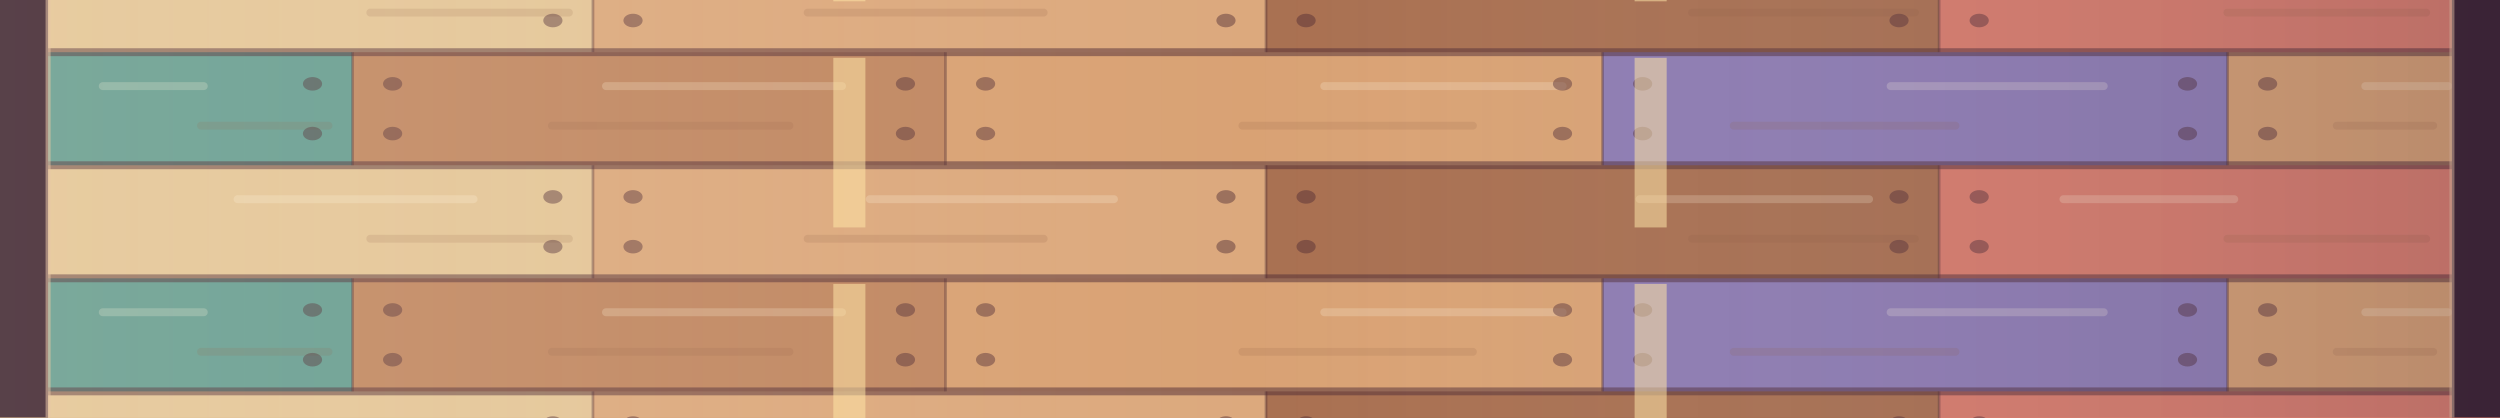
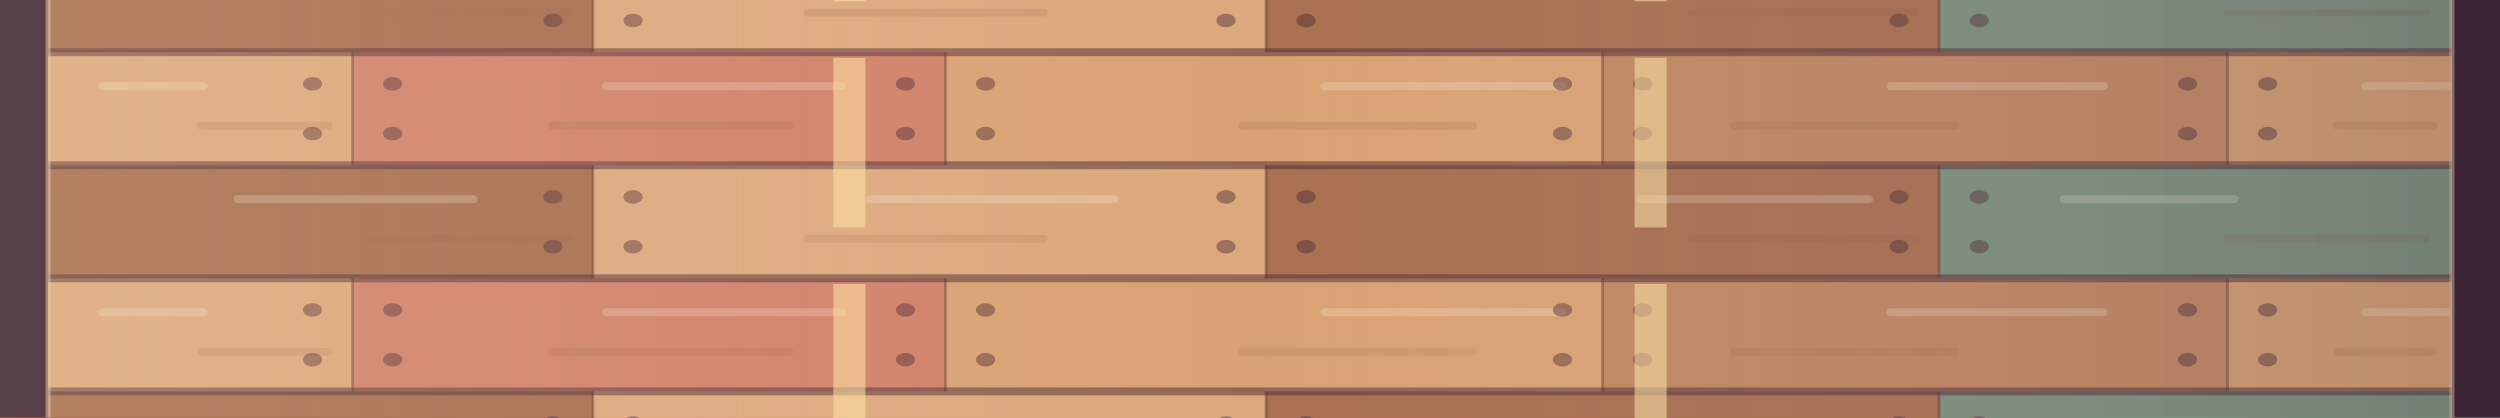
<svg xmlns="http://www.w3.org/2000/svg" width="1563" height="261" viewBox="0 0 1563 261">
  <rect width="1563" height="261" fill="#C08660" />
-   <rect x="0" y="-108.75" width="220.42" height="71.29" fill="#669d91" />
-   <rect x="220.42" y="-108.75" width="370.71" height="71.29" fill="#c18862" />
+   <rect x="0" y="-108.75" width="220.42" height="71.29" fill="#dca87b" />
+   <rect x="220.42" y="-108.75" width="370.71" height="71.29" fill="#d1826a" />
  <rect x="591.13" y="-108.75" width="410.79" height="71.29" fill="#d9a274" />
-   <rect x="1001.92" y="-108.75" width="390.75" height="71.29" fill="#8e7cb2" />
+   <rect x="1001.92" y="-108.75" width="390.75" height="71.29" fill="#c18762" />
  <rect x="1392.67" y="-108.75" width="170.33" height="71.29" fill="#d59e71" />
-   <rect x="0" y="-38.06" width="370.71" height="71.28" fill="#e4c597" />
+   <rect x="0" y="-38.06" width="370.71" height="71.28" fill="#a86f50" />
  <rect x="370.71" y="-38.06" width="420.81" height="71.28" fill="#dca97d" />
  <rect x="791.52" y="-38.06" width="420.81" height="71.28" fill="#a97051" />
-   <rect x="1212.33" y="-38.06" width="350.67" height="71.28" fill="#d77c6b" />
-   <rect x="0" y="32.63" width="220.42" height="71.28" fill="#669d91" />
-   <rect x="220.42" y="32.63" width="370.71" height="71.28" fill="#c18862" />
+   <rect x="1212.33" y="-38.06" width="350.67" height="71.28" fill="#7f907b" />
+   <rect x="0" y="32.63" width="220.42" height="71.28" fill="#dca87b" />
+   <rect x="220.42" y="32.63" width="370.71" height="71.28" fill="#d1826a" />
  <rect x="591.13" y="32.63" width="410.79" height="71.28" fill="#d9a274" />
-   <rect x="1001.92" y="32.63" width="390.75" height="71.28" fill="#8e7cb2" />
+   <rect x="1001.92" y="32.63" width="390.75" height="71.28" fill="#c18762" />
  <rect x="1392.67" y="32.63" width="170.33" height="71.28" fill="#d59e71" />
-   <rect x="0" y="103.31" width="370.71" height="71.29" fill="#e4c597" />
+   <rect x="0" y="103.31" width="370.71" height="71.29" fill="#a86f50" />
  <rect x="370.71" y="103.31" width="420.81" height="71.29" fill="#dca97d" />
  <rect x="791.52" y="103.31" width="420.81" height="71.29" fill="#a97051" />
-   <rect x="1212.33" y="103.31" width="350.67" height="71.29" fill="#d77c6b" />
-   <rect x="0" y="174" width="220.42" height="71.29" fill="#669d91" />
-   <rect x="220.42" y="174" width="370.71" height="71.29" fill="#c18862" />
+   <rect x="1212.33" y="103.31" width="350.67" height="71.29" fill="#7f907b" />
+   <rect x="0" y="174" width="220.42" height="71.29" fill="#dca87b" />
+   <rect x="220.42" y="174" width="370.71" height="71.29" fill="#d1826a" />
  <rect x="591.13" y="174" width="410.79" height="71.29" fill="#d9a274" />
-   <rect x="1001.92" y="174" width="390.75" height="71.29" fill="#8e7cb2" />
+   <rect x="1001.92" y="174" width="390.75" height="71.29" fill="#c18762" />
  <rect x="1392.67" y="174" width="170.33" height="71.29" fill="#d59e71" />
-   <rect x="0" y="244.69" width="370.71" height="71.28" fill="#e4c597" />
+   <rect x="0" y="244.69" width="370.71" height="71.28" fill="#a86f50" />
  <rect x="370.71" y="244.69" width="420.81" height="71.28" fill="#dca97d" />
  <rect x="791.52" y="244.69" width="420.81" height="71.28" fill="#a97051" />
-   <rect x="1212.33" y="244.69" width="350.67" height="71.28" fill="#d77c6b" />
-   <rect x="0" y="315.37" width="220.42" height="71.29" fill="#669d91" />
-   <rect x="220.42" y="315.37" width="370.71" height="71.29" fill="#c18862" />
+   <rect x="1212.33" y="244.69" width="350.67" height="71.28" fill="#7f907b" />
+   <rect x="0" y="315.37" width="220.42" height="71.29" fill="#dca87b" />
+   <rect x="220.42" y="315.37" width="370.71" height="71.29" fill="#d1826a" />
  <rect x="591.13" y="315.37" width="410.79" height="71.29" fill="#d9a274" />
-   <rect x="1001.92" y="315.37" width="390.75" height="71.29" fill="#8e7cb2" />
+   <rect x="1001.92" y="315.37" width="390.75" height="71.29" fill="#c18762" />
  <rect x="1392.67" y="315.37" width="170.33" height="71.29" fill="#d59e71" />
-   <rect x="0" y="386.06" width="370.71" height="71.29" fill="#e4c597" />
+   <rect x="0" y="386.06" width="370.71" height="71.29" fill="#a86f50" />
  <rect x="370.71" y="386.06" width="420.81" height="71.29" fill="#dca97d" />
  <rect x="791.52" y="386.06" width="420.81" height="71.29" fill="#a97051" />
-   <rect x="1212.33" y="386.06" width="350.67" height="71.29" fill="#d77c6b" />
+   <rect x="1212.33" y="386.06" width="350.67" height="71.29" fill="#7f907b" />
  <path d="M64.24 -87.54H127.41" stroke="#FFF6DE" stroke-opacity="0.22" stroke-width="4.95" stroke-linecap="round" />
  <path d="M125.65 -62.8H205.39" stroke="#8C5A40" stroke-opacity="0.16" stroke-width="4.95" stroke-linecap="round" />
  <path d="M378.86 -87.54H526.41" stroke="#FFF6DE" stroke-opacity="0.22" stroke-width="4.95" stroke-linecap="round" />
  <path d="M345.06 -62.8H493.55" stroke="#8C5A40" stroke-opacity="0.16" stroke-width="4.95" stroke-linecap="round" />
  <path d="M827.92 -87.54H976.99" stroke="#FFF6DE" stroke-opacity="0.22" stroke-width="4.95" stroke-linecap="round" />
  <path d="M776.76 -62.8H920.85" stroke="#8C5A40" stroke-opacity="0.16" stroke-width="4.95" stroke-linecap="round" />
  <path d="M1182.02 -87.54H1315.24" stroke="#FFF6DE" stroke-opacity="0.22" stroke-width="4.95" stroke-linecap="round" />
  <path d="M1083.96 -62.8H1222.55" stroke="#8C5A40" stroke-opacity="0.16" stroke-width="4.95" stroke-linecap="round" />
  <path d="M1478.78 -87.54H1530.64" stroke="#FFF6DE" stroke-opacity="0.22" stroke-width="4.95" stroke-linecap="round" />
  <path d="M1460.92 -62.8H1521.27" stroke="#8C5A40" stroke-opacity="0.16" stroke-width="4.95" stroke-linecap="round" />
  <path d="M148.53 -16.86H296.08" stroke="#FFF6DE" stroke-opacity="0.22" stroke-width="4.95" stroke-linecap="round" />
  <path d="M231.52 7.88H355.68" stroke="#8C5A40" stroke-opacity="0.16" stroke-width="4.95" stroke-linecap="round" />
  <path d="M543.75 -16.86H696.45" stroke="#FFF6DE" stroke-opacity="0.22" stroke-width="4.95" stroke-linecap="round" />
  <path d="M504.91 7.88H652.51" stroke="#8C5A40" stroke-opacity="0.16" stroke-width="4.95" stroke-linecap="round" />
  <path d="M1025.06 -16.86H1168.54" stroke="#FFF6DE" stroke-opacity="0.22" stroke-width="4.95" stroke-linecap="round" />
  <path d="M1057.8 7.88H1197.3" stroke="#8C5A40" stroke-opacity="0.16" stroke-width="4.95" stroke-linecap="round" />
  <path d="M1290.08 -16.86H1396.85" stroke="#FFF6DE" stroke-opacity="0.22" stroke-width="4.95" stroke-linecap="round" />
  <path d="M1392.58 7.88H1516.85" stroke="#8C5A40" stroke-opacity="0.16" stroke-width="4.95" stroke-linecap="round" />
  <path d="M64.24 53.83H127.41" stroke="#FFF6DE" stroke-opacity="0.22" stroke-width="4.95" stroke-linecap="round" />
  <path d="M125.65 78.57H205.39" stroke="#8C5A40" stroke-opacity="0.16" stroke-width="4.95" stroke-linecap="round" />
  <path d="M378.86 53.83H526.41" stroke="#FFF6DE" stroke-opacity="0.22" stroke-width="4.95" stroke-linecap="round" />
  <path d="M345.06 78.57H493.55" stroke="#8C5A40" stroke-opacity="0.16" stroke-width="4.95" stroke-linecap="round" />
  <path d="M827.92 53.83H976.99" stroke="#FFF6DE" stroke-opacity="0.22" stroke-width="4.95" stroke-linecap="round" />
  <path d="M776.76 78.57H920.85" stroke="#8C5A40" stroke-opacity="0.16" stroke-width="4.95" stroke-linecap="round" />
  <path d="M1182.02 53.83H1315.24" stroke="#FFF6DE" stroke-opacity="0.22" stroke-width="4.95" stroke-linecap="round" />
  <path d="M1083.96 78.57H1222.55" stroke="#8C5A40" stroke-opacity="0.16" stroke-width="4.95" stroke-linecap="round" />
  <path d="M1478.78 53.83H1530.64" stroke="#FFF6DE" stroke-opacity="0.22" stroke-width="4.95" stroke-linecap="round" />
  <path d="M1460.92 78.57H1521.27" stroke="#8C5A40" stroke-opacity="0.16" stroke-width="4.95" stroke-linecap="round" />
  <path d="M148.53 124.52H296.08" stroke="#FFF6DE" stroke-opacity="0.22" stroke-width="4.95" stroke-linecap="round" />
  <path d="M231.52 149.26H355.68" stroke="#8C5A40" stroke-opacity="0.16" stroke-width="4.95" stroke-linecap="round" />
  <path d="M543.75 124.52H696.45" stroke="#FFF6DE" stroke-opacity="0.22" stroke-width="4.95" stroke-linecap="round" />
  <path d="M504.91 149.26H652.51" stroke="#8C5A40" stroke-opacity="0.16" stroke-width="4.95" stroke-linecap="round" />
  <path d="M1025.06 124.52H1168.54" stroke="#FFF6DE" stroke-opacity="0.22" stroke-width="4.95" stroke-linecap="round" />
  <path d="M1057.8 149.26H1197.3" stroke="#8C5A40" stroke-opacity="0.16" stroke-width="4.95" stroke-linecap="round" />
  <path d="M1290.08 124.52H1396.85" stroke="#FFF6DE" stroke-opacity="0.22" stroke-width="4.95" stroke-linecap="round" />
  <path d="M1392.58 149.26H1516.85" stroke="#8C5A40" stroke-opacity="0.16" stroke-width="4.95" stroke-linecap="round" />
  <path d="M64.24 195.21H127.41" stroke="#FFF6DE" stroke-opacity="0.22" stroke-width="4.95" stroke-linecap="round" />
  <path d="M125.65 219.95H205.39" stroke="#8C5A40" stroke-opacity="0.16" stroke-width="4.95" stroke-linecap="round" />
  <path d="M378.86 195.21H526.41" stroke="#FFF6DE" stroke-opacity="0.22" stroke-width="4.95" stroke-linecap="round" />
  <path d="M345.06 219.95H493.55" stroke="#8C5A40" stroke-opacity="0.16" stroke-width="4.95" stroke-linecap="round" />
  <path d="M827.92 195.21H976.99" stroke="#FFF6DE" stroke-opacity="0.22" stroke-width="4.95" stroke-linecap="round" />
  <path d="M776.76 219.95H920.85" stroke="#8C5A40" stroke-opacity="0.16" stroke-width="4.95" stroke-linecap="round" />
  <path d="M1182.02 195.21H1315.24" stroke="#FFF6DE" stroke-opacity="0.22" stroke-width="4.95" stroke-linecap="round" />
  <path d="M1083.96 219.95H1222.55" stroke="#8C5A40" stroke-opacity="0.16" stroke-width="4.95" stroke-linecap="round" />
  <path d="M1478.78 195.21H1530.64" stroke="#FFF6DE" stroke-opacity="0.22" stroke-width="4.95" stroke-linecap="round" />
  <path d="M1460.92 219.95H1521.27" stroke="#8C5A40" stroke-opacity="0.16" stroke-width="4.95" stroke-linecap="round" />
  <path d="M148.53 265.89H296.08" stroke="#FFF6DE" stroke-opacity="0.22" stroke-width="4.95" stroke-linecap="round" />
  <path d="M231.52 290.63H355.68" stroke="#8C5A40" stroke-opacity="0.16" stroke-width="4.95" stroke-linecap="round" />
  <path d="M543.75 265.89H696.45" stroke="#FFF6DE" stroke-opacity="0.22" stroke-width="4.95" stroke-linecap="round" />
  <path d="M504.91 290.63H652.51" stroke="#8C5A40" stroke-opacity="0.16" stroke-width="4.95" stroke-linecap="round" />
  <path d="M1025.06 265.89H1168.54" stroke="#FFF6DE" stroke-opacity="0.22" stroke-width="4.95" stroke-linecap="round" />
  <path d="M1057.8 290.63H1197.3" stroke="#8C5A40" stroke-opacity="0.16" stroke-width="4.95" stroke-linecap="round" />
  <path d="M1290.08 265.89H1396.85" stroke="#FFF6DE" stroke-opacity="0.22" stroke-width="4.95" stroke-linecap="round" />
  <path d="M1392.58 290.63H1516.85" stroke="#8C5A40" stroke-opacity="0.16" stroke-width="4.95" stroke-linecap="round" />
  <path d="M64.24 336.58H127.41" stroke="#FFF6DE" stroke-opacity="0.22" stroke-width="4.95" stroke-linecap="round" />
  <path d="M125.65 361.32H205.39" stroke="#8C5A40" stroke-opacity="0.16" stroke-width="4.95" stroke-linecap="round" />
  <path d="M378.86 336.58H526.41" stroke="#FFF6DE" stroke-opacity="0.22" stroke-width="4.95" stroke-linecap="round" />
  <path d="M345.06 361.32H493.55" stroke="#8C5A40" stroke-opacity="0.16" stroke-width="4.95" stroke-linecap="round" />
  <path d="M827.92 336.58H976.99" stroke="#FFF6DE" stroke-opacity="0.22" stroke-width="4.95" stroke-linecap="round" />
  <path d="M776.76 361.32H920.85" stroke="#8C5A40" stroke-opacity="0.16" stroke-width="4.95" stroke-linecap="round" />
  <path d="M1182.02 336.58H1315.24" stroke="#FFF6DE" stroke-opacity="0.22" stroke-width="4.95" stroke-linecap="round" />
  <path d="M1083.96 361.32H1222.55" stroke="#8C5A40" stroke-opacity="0.16" stroke-width="4.95" stroke-linecap="round" />
  <path d="M1478.78 336.58H1530.64" stroke="#FFF6DE" stroke-opacity="0.22" stroke-width="4.95" stroke-linecap="round" />
  <path d="M1460.92 361.32H1521.27" stroke="#8C5A40" stroke-opacity="0.16" stroke-width="4.95" stroke-linecap="round" />
  <path d="M148.53 407.27H296.08" stroke="#FFF6DE" stroke-opacity="0.22" stroke-width="4.95" stroke-linecap="round" />
  <path d="M231.52 432.01H355.68" stroke="#8C5A40" stroke-opacity="0.16" stroke-width="4.95" stroke-linecap="round" />
  <path d="M543.75 407.27H696.45" stroke="#FFF6DE" stroke-opacity="0.22" stroke-width="4.95" stroke-linecap="round" />
  <path d="M504.91 432.01H652.51" stroke="#8C5A40" stroke-opacity="0.16" stroke-width="4.95" stroke-linecap="round" />
  <path d="M1025.06 407.27H1168.54" stroke="#FFF6DE" stroke-opacity="0.22" stroke-width="4.95" stroke-linecap="round" />
  <path d="M1057.8 432.01H1197.3" stroke="#8C5A40" stroke-opacity="0.16" stroke-width="4.95" stroke-linecap="round" />
  <path d="M1290.08 407.27H1396.85" stroke="#FFF6DE" stroke-opacity="0.22" stroke-width="4.95" stroke-linecap="round" />
  <path d="M1392.58 432.01H1516.85" stroke="#8C5A40" stroke-opacity="0.16" stroke-width="4.95" stroke-linecap="round" />
  <path d="M220.42 -108.75V-38.06" stroke="#4E2B34" stroke-opacity=".38" stroke-width="1.74" />
  <path d="M591.13 -108.75V-38.06" stroke="#4E2B34" stroke-opacity=".38" stroke-width="1.74" />
  <path d="M1001.92 -108.75V-38.06" stroke="#4E2B34" stroke-opacity=".38" stroke-width="1.74" />
  <path d="M1392.67 -108.75V-38.06" stroke="#4E2B34" stroke-opacity=".38" stroke-width="1.74" />
  <path d="M0 -108.75H1563" stroke="#4E2B34" stroke-opacity=".5" stroke-width="4.95" />
  <path d="M370.71 -38.06V32.62" stroke="#4E2B34" stroke-opacity=".38" stroke-width="1.74" />
  <path d="M791.52 -38.06V32.62" stroke="#4E2B34" stroke-opacity=".38" stroke-width="1.74" />
  <path d="M1212.33 -38.06V32.62" stroke="#4E2B34" stroke-opacity=".38" stroke-width="1.74" />
  <path d="M0 -38.06H1563" stroke="#4E2B34" stroke-opacity=".5" stroke-width="4.95" />
  <path d="M220.42 32.63V103.31" stroke="#4E2B34" stroke-opacity=".38" stroke-width="1.74" />
  <path d="M591.13 32.63V103.31" stroke="#4E2B34" stroke-opacity=".38" stroke-width="1.74" />
  <path d="M1001.92 32.63V103.31" stroke="#4E2B34" stroke-opacity=".38" stroke-width="1.74" />
  <path d="M1392.67 32.63V103.31" stroke="#4E2B34" stroke-opacity=".38" stroke-width="1.74" />
  <path d="M0 32.63H1563" stroke="#4E2B34" stroke-opacity=".5" stroke-width="4.95" />
  <path d="M370.71 103.31V174" stroke="#4E2B34" stroke-opacity=".38" stroke-width="1.74" />
  <path d="M791.52 103.31V174" stroke="#4E2B34" stroke-opacity=".38" stroke-width="1.74" />
  <path d="M1212.33 103.31V174" stroke="#4E2B34" stroke-opacity=".38" stroke-width="1.74" />
  <path d="M0 103.31H1563" stroke="#4E2B34" stroke-opacity=".5" stroke-width="4.95" />
  <path d="M220.42 174V244.69" stroke="#4E2B34" stroke-opacity=".38" stroke-width="1.74" />
  <path d="M591.13 174V244.69" stroke="#4E2B34" stroke-opacity=".38" stroke-width="1.74" />
  <path d="M1001.92 174V244.69" stroke="#4E2B34" stroke-opacity=".38" stroke-width="1.74" />
  <path d="M1392.67 174V244.69" stroke="#4E2B34" stroke-opacity=".38" stroke-width="1.74" />
  <path d="M0 174H1563" stroke="#4E2B34" stroke-opacity=".5" stroke-width="4.95" />
  <path d="M370.71 244.69V315.37" stroke="#4E2B34" stroke-opacity=".38" stroke-width="1.74" />
  <path d="M791.52 244.69V315.37" stroke="#4E2B34" stroke-opacity=".38" stroke-width="1.74" />
  <path d="M1212.33 244.69V315.37" stroke="#4E2B34" stroke-opacity=".38" stroke-width="1.74" />
  <path d="M0 244.69H1563" stroke="#4E2B34" stroke-opacity=".5" stroke-width="4.95" />
  <path d="M220.42 315.37V386.06" stroke="#4E2B34" stroke-opacity=".38" stroke-width="1.74" />
  <path d="M591.13 315.37V386.06" stroke="#4E2B34" stroke-opacity=".38" stroke-width="1.74" />
  <path d="M1001.92 315.37V386.06" stroke="#4E2B34" stroke-opacity=".38" stroke-width="1.74" />
  <path d="M1392.67 315.37V386.06" stroke="#4E2B34" stroke-opacity=".38" stroke-width="1.74" />
  <path d="M0 315.37H1563" stroke="#4E2B34" stroke-opacity=".5" stroke-width="4.95" />
  <path d="M370.71 386.06V456.75" stroke="#4E2B34" stroke-opacity=".38" stroke-width="1.74" />
  <path d="M791.52 386.06V456.75" stroke="#4E2B34" stroke-opacity=".38" stroke-width="1.74" />
  <path d="M1212.33 386.06V456.75" stroke="#4E2B34" stroke-opacity=".38" stroke-width="1.74" />
  <path d="M0 386.06H1563" stroke="#4E2B34" stroke-opacity=".5" stroke-width="4.95" />
  <ellipse cx="195.38" cy="-88.96" rx="6.01" ry="4.24" fill="#4E2B34" fill-opacity=".45" />
  <ellipse cx="195.38" cy="-57.86" rx="6.01" ry="4.24" fill="#4E2B34" fill-opacity=".45" />
  <ellipse cx="245.47" cy="-88.96" rx="6.01" ry="4.24" fill="#4E2B34" fill-opacity=".45" />
  <ellipse cx="245.47" cy="-57.86" rx="6.01" ry="4.24" fill="#4E2B34" fill-opacity=".45" />
  <ellipse cx="566.09" cy="-88.96" rx="6.01" ry="4.24" fill="#4E2B34" fill-opacity=".45" />
  <ellipse cx="566.09" cy="-57.86" rx="6.01" ry="4.24" fill="#4E2B34" fill-opacity=".45" />
  <ellipse cx="616.18" cy="-88.96" rx="6.01" ry="4.24" fill="#4E2B34" fill-opacity=".45" />
  <ellipse cx="616.18" cy="-57.86" rx="6.01" ry="4.24" fill="#4E2B34" fill-opacity=".45" />
  <ellipse cx="976.88" cy="-88.96" rx="6.01" ry="4.24" fill="#4E2B34" fill-opacity=".45" />
  <ellipse cx="976.88" cy="-57.86" rx="6.01" ry="4.24" fill="#4E2B34" fill-opacity=".45" />
  <ellipse cx="1026.97" cy="-88.96" rx="6.01" ry="4.24" fill="#4E2B34" fill-opacity=".45" />
  <ellipse cx="1026.97" cy="-57.86" rx="6.01" ry="4.24" fill="#4E2B34" fill-opacity=".45" />
  <ellipse cx="1367.63" cy="-88.96" rx="6.01" ry="4.24" fill="#4E2B34" fill-opacity=".45" />
  <ellipse cx="1367.63" cy="-57.86" rx="6.01" ry="4.24" fill="#4E2B34" fill-opacity=".45" />
  <ellipse cx="1417.72" cy="-88.96" rx="6.01" ry="4.24" fill="#4E2B34" fill-opacity=".45" />
  <ellipse cx="1417.72" cy="-57.86" rx="6.01" ry="4.24" fill="#4E2B34" fill-opacity=".45" />
  <ellipse cx="345.66" cy="-18.27" rx="6.01" ry="4.24" fill="#4E2B34" fill-opacity=".45" />
  <ellipse cx="345.66" cy="12.83" rx="6.01" ry="4.24" fill="#4E2B34" fill-opacity=".45" />
  <ellipse cx="395.76" cy="-18.27" rx="6.01" ry="4.24" fill="#4E2B34" fill-opacity=".45" />
  <ellipse cx="395.76" cy="12.83" rx="6.01" ry="4.24" fill="#4E2B34" fill-opacity=".45" />
  <ellipse cx="766.47" cy="-18.27" rx="6.01" ry="4.24" fill="#4E2B34" fill-opacity=".45" />
  <ellipse cx="766.47" cy="12.83" rx="6.01" ry="4.24" fill="#4E2B34" fill-opacity=".45" />
  <ellipse cx="816.57" cy="-18.27" rx="6.01" ry="4.24" fill="#4E2B34" fill-opacity=".45" />
  <ellipse cx="816.57" cy="12.83" rx="6.01" ry="4.24" fill="#4E2B34" fill-opacity=".45" />
  <ellipse cx="1187.28" cy="-18.27" rx="6.01" ry="4.24" fill="#4E2B34" fill-opacity=".45" />
  <ellipse cx="1187.28" cy="12.83" rx="6.01" ry="4.24" fill="#4E2B34" fill-opacity=".45" />
  <ellipse cx="1237.38" cy="-18.27" rx="6.01" ry="4.24" fill="#4E2B34" fill-opacity=".45" />
  <ellipse cx="1237.38" cy="12.83" rx="6.01" ry="4.24" fill="#4E2B34" fill-opacity=".45" />
  <ellipse cx="195.38" cy="52.42" rx="6.01" ry="4.24" fill="#4E2B34" fill-opacity=".45" />
  <ellipse cx="195.38" cy="83.52" rx="6.01" ry="4.24" fill="#4E2B34" fill-opacity=".45" />
  <ellipse cx="245.47" cy="52.42" rx="6.01" ry="4.24" fill="#4E2B34" fill-opacity=".45" />
  <ellipse cx="245.47" cy="83.52" rx="6.01" ry="4.24" fill="#4E2B34" fill-opacity=".45" />
  <ellipse cx="566.09" cy="52.42" rx="6.01" ry="4.24" fill="#4E2B34" fill-opacity=".45" />
  <ellipse cx="566.09" cy="83.52" rx="6.01" ry="4.24" fill="#4E2B34" fill-opacity=".45" />
  <ellipse cx="616.18" cy="52.42" rx="6.01" ry="4.24" fill="#4E2B34" fill-opacity=".45" />
  <ellipse cx="616.18" cy="83.52" rx="6.01" ry="4.24" fill="#4E2B34" fill-opacity=".45" />
  <ellipse cx="976.88" cy="52.42" rx="6.01" ry="4.24" fill="#4E2B34" fill-opacity=".45" />
  <ellipse cx="976.88" cy="83.52" rx="6.01" ry="4.24" fill="#4E2B34" fill-opacity=".45" />
  <ellipse cx="1026.97" cy="52.42" rx="6.01" ry="4.24" fill="#4E2B34" fill-opacity=".45" />
  <ellipse cx="1026.97" cy="83.52" rx="6.01" ry="4.24" fill="#4E2B34" fill-opacity=".45" />
  <ellipse cx="1367.63" cy="52.42" rx="6.01" ry="4.24" fill="#4E2B34" fill-opacity=".45" />
  <ellipse cx="1367.63" cy="83.52" rx="6.01" ry="4.24" fill="#4E2B34" fill-opacity=".45" />
  <ellipse cx="1417.72" cy="52.42" rx="6.01" ry="4.24" fill="#4E2B34" fill-opacity=".45" />
  <ellipse cx="1417.72" cy="83.52" rx="6.01" ry="4.24" fill="#4E2B34" fill-opacity=".45" />
  <ellipse cx="345.66" cy="123.11" rx="6.01" ry="4.24" fill="#4E2B34" fill-opacity=".45" />
  <ellipse cx="345.66" cy="154.21" rx="6.01" ry="4.24" fill="#4E2B34" fill-opacity=".45" />
  <ellipse cx="395.76" cy="123.11" rx="6.01" ry="4.24" fill="#4E2B34" fill-opacity=".45" />
  <ellipse cx="395.76" cy="154.21" rx="6.01" ry="4.24" fill="#4E2B34" fill-opacity=".45" />
  <ellipse cx="766.47" cy="123.11" rx="6.01" ry="4.24" fill="#4E2B34" fill-opacity=".45" />
  <ellipse cx="766.47" cy="154.21" rx="6.01" ry="4.24" fill="#4E2B34" fill-opacity=".45" />
  <ellipse cx="816.57" cy="123.11" rx="6.01" ry="4.24" fill="#4E2B34" fill-opacity=".45" />
  <ellipse cx="816.57" cy="154.21" rx="6.01" ry="4.24" fill="#4E2B34" fill-opacity=".45" />
  <ellipse cx="1187.28" cy="123.11" rx="6.01" ry="4.24" fill="#4E2B34" fill-opacity=".45" />
  <ellipse cx="1187.28" cy="154.21" rx="6.01" ry="4.24" fill="#4E2B34" fill-opacity=".45" />
  <ellipse cx="1237.38" cy="123.11" rx="6.01" ry="4.24" fill="#4E2B34" fill-opacity=".45" />
  <ellipse cx="1237.38" cy="154.21" rx="6.01" ry="4.24" fill="#4E2B34" fill-opacity=".45" />
  <ellipse cx="195.38" cy="193.79" rx="6.01" ry="4.24" fill="#4E2B34" fill-opacity=".45" />
  <ellipse cx="195.38" cy="224.89" rx="6.01" ry="4.24" fill="#4E2B34" fill-opacity=".45" />
  <ellipse cx="245.47" cy="193.79" rx="6.01" ry="4.24" fill="#4E2B34" fill-opacity=".45" />
  <ellipse cx="245.47" cy="224.89" rx="6.01" ry="4.24" fill="#4E2B34" fill-opacity=".45" />
  <ellipse cx="566.09" cy="193.79" rx="6.01" ry="4.24" fill="#4E2B34" fill-opacity=".45" />
  <ellipse cx="566.09" cy="224.89" rx="6.01" ry="4.24" fill="#4E2B34" fill-opacity=".45" />
  <ellipse cx="616.18" cy="193.79" rx="6.01" ry="4.24" fill="#4E2B34" fill-opacity=".45" />
  <ellipse cx="616.18" cy="224.89" rx="6.01" ry="4.24" fill="#4E2B34" fill-opacity=".45" />
  <ellipse cx="976.88" cy="193.79" rx="6.01" ry="4.24" fill="#4E2B34" fill-opacity=".45" />
  <ellipse cx="976.88" cy="224.89" rx="6.01" ry="4.24" fill="#4E2B34" fill-opacity=".45" />
  <ellipse cx="1026.97" cy="193.79" rx="6.01" ry="4.24" fill="#4E2B34" fill-opacity=".45" />
  <ellipse cx="1026.97" cy="224.89" rx="6.01" ry="4.24" fill="#4E2B34" fill-opacity=".45" />
  <ellipse cx="1367.63" cy="193.79" rx="6.01" ry="4.24" fill="#4E2B34" fill-opacity=".45" />
  <ellipse cx="1367.63" cy="224.89" rx="6.01" ry="4.24" fill="#4E2B34" fill-opacity=".45" />
  <ellipse cx="1417.72" cy="193.79" rx="6.01" ry="4.24" fill="#4E2B34" fill-opacity=".45" />
  <ellipse cx="1417.72" cy="224.89" rx="6.01" ry="4.24" fill="#4E2B34" fill-opacity=".45" />
  <ellipse cx="345.66" cy="264.48" rx="6.01" ry="4.24" fill="#4E2B34" fill-opacity=".45" />
  <ellipse cx="345.66" cy="295.58" rx="6.01" ry="4.24" fill="#4E2B34" fill-opacity=".45" />
  <ellipse cx="395.76" cy="264.48" rx="6.01" ry="4.24" fill="#4E2B34" fill-opacity=".45" />
  <ellipse cx="395.76" cy="295.58" rx="6.01" ry="4.24" fill="#4E2B34" fill-opacity=".45" />
  <ellipse cx="766.47" cy="264.48" rx="6.01" ry="4.24" fill="#4E2B34" fill-opacity=".45" />
  <ellipse cx="766.47" cy="295.58" rx="6.01" ry="4.24" fill="#4E2B34" fill-opacity=".45" />
  <ellipse cx="816.57" cy="264.48" rx="6.01" ry="4.24" fill="#4E2B34" fill-opacity=".45" />
  <ellipse cx="816.57" cy="295.58" rx="6.01" ry="4.24" fill="#4E2B34" fill-opacity=".45" />
  <ellipse cx="1187.28" cy="264.48" rx="6.01" ry="4.24" fill="#4E2B34" fill-opacity=".45" />
  <ellipse cx="1187.28" cy="295.58" rx="6.01" ry="4.24" fill="#4E2B34" fill-opacity=".45" />
  <ellipse cx="1237.38" cy="264.48" rx="6.01" ry="4.24" fill="#4E2B34" fill-opacity=".45" />
  <ellipse cx="1237.38" cy="295.58" rx="6.01" ry="4.24" fill="#4E2B34" fill-opacity=".45" />
  <ellipse cx="195.38" cy="335.17" rx="6.01" ry="4.24" fill="#4E2B34" fill-opacity=".45" />
  <ellipse cx="195.38" cy="366.27" rx="6.01" ry="4.24" fill="#4E2B34" fill-opacity=".45" />
  <ellipse cx="245.47" cy="335.17" rx="6.01" ry="4.24" fill="#4E2B34" fill-opacity=".45" />
  <ellipse cx="245.47" cy="366.27" rx="6.01" ry="4.24" fill="#4E2B34" fill-opacity=".45" />
  <ellipse cx="566.09" cy="335.17" rx="6.01" ry="4.24" fill="#4E2B34" fill-opacity=".45" />
  <ellipse cx="566.09" cy="366.27" rx="6.01" ry="4.24" fill="#4E2B34" fill-opacity=".45" />
  <ellipse cx="616.18" cy="335.17" rx="6.01" ry="4.24" fill="#4E2B34" fill-opacity=".45" />
  <ellipse cx="616.18" cy="366.27" rx="6.01" ry="4.24" fill="#4E2B34" fill-opacity=".45" />
  <ellipse cx="976.88" cy="335.17" rx="6.01" ry="4.24" fill="#4E2B34" fill-opacity=".45" />
  <ellipse cx="976.88" cy="366.27" rx="6.01" ry="4.24" fill="#4E2B34" fill-opacity=".45" />
  <ellipse cx="1026.97" cy="335.17" rx="6.01" ry="4.24" fill="#4E2B34" fill-opacity=".45" />
  <ellipse cx="1026.97" cy="366.27" rx="6.01" ry="4.24" fill="#4E2B34" fill-opacity=".45" />
  <ellipse cx="1367.63" cy="335.17" rx="6.01" ry="4.24" fill="#4E2B34" fill-opacity=".45" />
  <ellipse cx="1367.63" cy="366.27" rx="6.01" ry="4.24" fill="#4E2B34" fill-opacity=".45" />
  <ellipse cx="1417.72" cy="335.17" rx="6.01" ry="4.24" fill="#4E2B34" fill-opacity=".45" />
  <ellipse cx="1417.72" cy="366.27" rx="6.01" ry="4.24" fill="#4E2B34" fill-opacity=".45" />
  <ellipse cx="345.66" cy="405.85" rx="6.01" ry="4.24" fill="#4E2B34" fill-opacity=".45" />
  <ellipse cx="345.66" cy="436.96" rx="6.01" ry="4.24" fill="#4E2B34" fill-opacity=".45" />
  <ellipse cx="395.76" cy="405.85" rx="6.01" ry="4.24" fill="#4E2B34" fill-opacity=".45" />
  <ellipse cx="395.76" cy="436.96" rx="6.01" ry="4.24" fill="#4E2B34" fill-opacity=".45" />
  <ellipse cx="766.47" cy="405.85" rx="6.01" ry="4.24" fill="#4E2B34" fill-opacity=".45" />
  <ellipse cx="766.47" cy="436.96" rx="6.01" ry="4.24" fill="#4E2B34" fill-opacity=".45" />
  <ellipse cx="816.57" cy="405.85" rx="6.01" ry="4.24" fill="#4E2B34" fill-opacity=".45" />
  <ellipse cx="816.57" cy="436.96" rx="6.01" ry="4.24" fill="#4E2B34" fill-opacity=".45" />
  <ellipse cx="1187.28" cy="405.85" rx="6.01" ry="4.24" fill="#4E2B34" fill-opacity=".45" />
  <ellipse cx="1187.28" cy="436.96" rx="6.01" ry="4.24" fill="#4E2B34" fill-opacity=".45" />
  <ellipse cx="1237.38" cy="405.85" rx="6.01" ry="4.24" fill="#4E2B34" fill-opacity=".45" />
  <ellipse cx="1237.38" cy="436.96" rx="6.01" ry="4.24" fill="#4E2B34" fill-opacity=".45" />
  <rect x="521" y="-105.22" width="20.04" height="106.04" fill="#FFE3A2" fill-opacity=".55" />
  <rect x="1021.96" y="-105.22" width="20.04" height="106.04" fill="#FFE3A2" fill-opacity=".55" />
  <rect x="521" y="36.16" width="20.04" height="106.03" fill="#FFE3A2" fill-opacity=".55" />
  <rect x="1021.96" y="36.16" width="20.04" height="106.03" fill="#FFE3A2" fill-opacity=".55" />
  <rect x="521" y="177.53" width="20.04" height="106.04" fill="#FFE3A2" fill-opacity=".55" />
  <rect x="1021.96" y="177.53" width="20.04" height="106.04" fill="#FFE3A2" fill-opacity=".55" />
  <rect x="521" y="318.91" width="20.04" height="106.03" fill="#FFE3A2" fill-opacity=".55" />
  <rect x="1021.96" y="318.91" width="20.04" height="106.03" fill="#FFE3A2" fill-opacity=".55" />
  <rect x="0" y="0" width="30.06" height="261" fill="#3E2432" />
  <rect x="1532.94" y="0" width="30.06" height="261" fill="#3E2432" />
  <path d="M30.06 0V261M1532.94 0V261" stroke="#e4be9e" stroke-opacity=".55" stroke-width="3.13" />
  <defs>
    <linearGradient id="l" x1="0" x2="1" y1="0" y2="0">
      <stop offset="0" stop-color="#FFF4D8" stop-opacity="0.14" />
      <stop offset=".5" stop-color="#FFFFFF" stop-opacity="0" />
      <stop offset="1" stop-color="#211C47" stop-opacity="0.16" />
    </linearGradient>
  </defs>
  <rect width="1563" height="261" fill="url(#l)" />
</svg>
